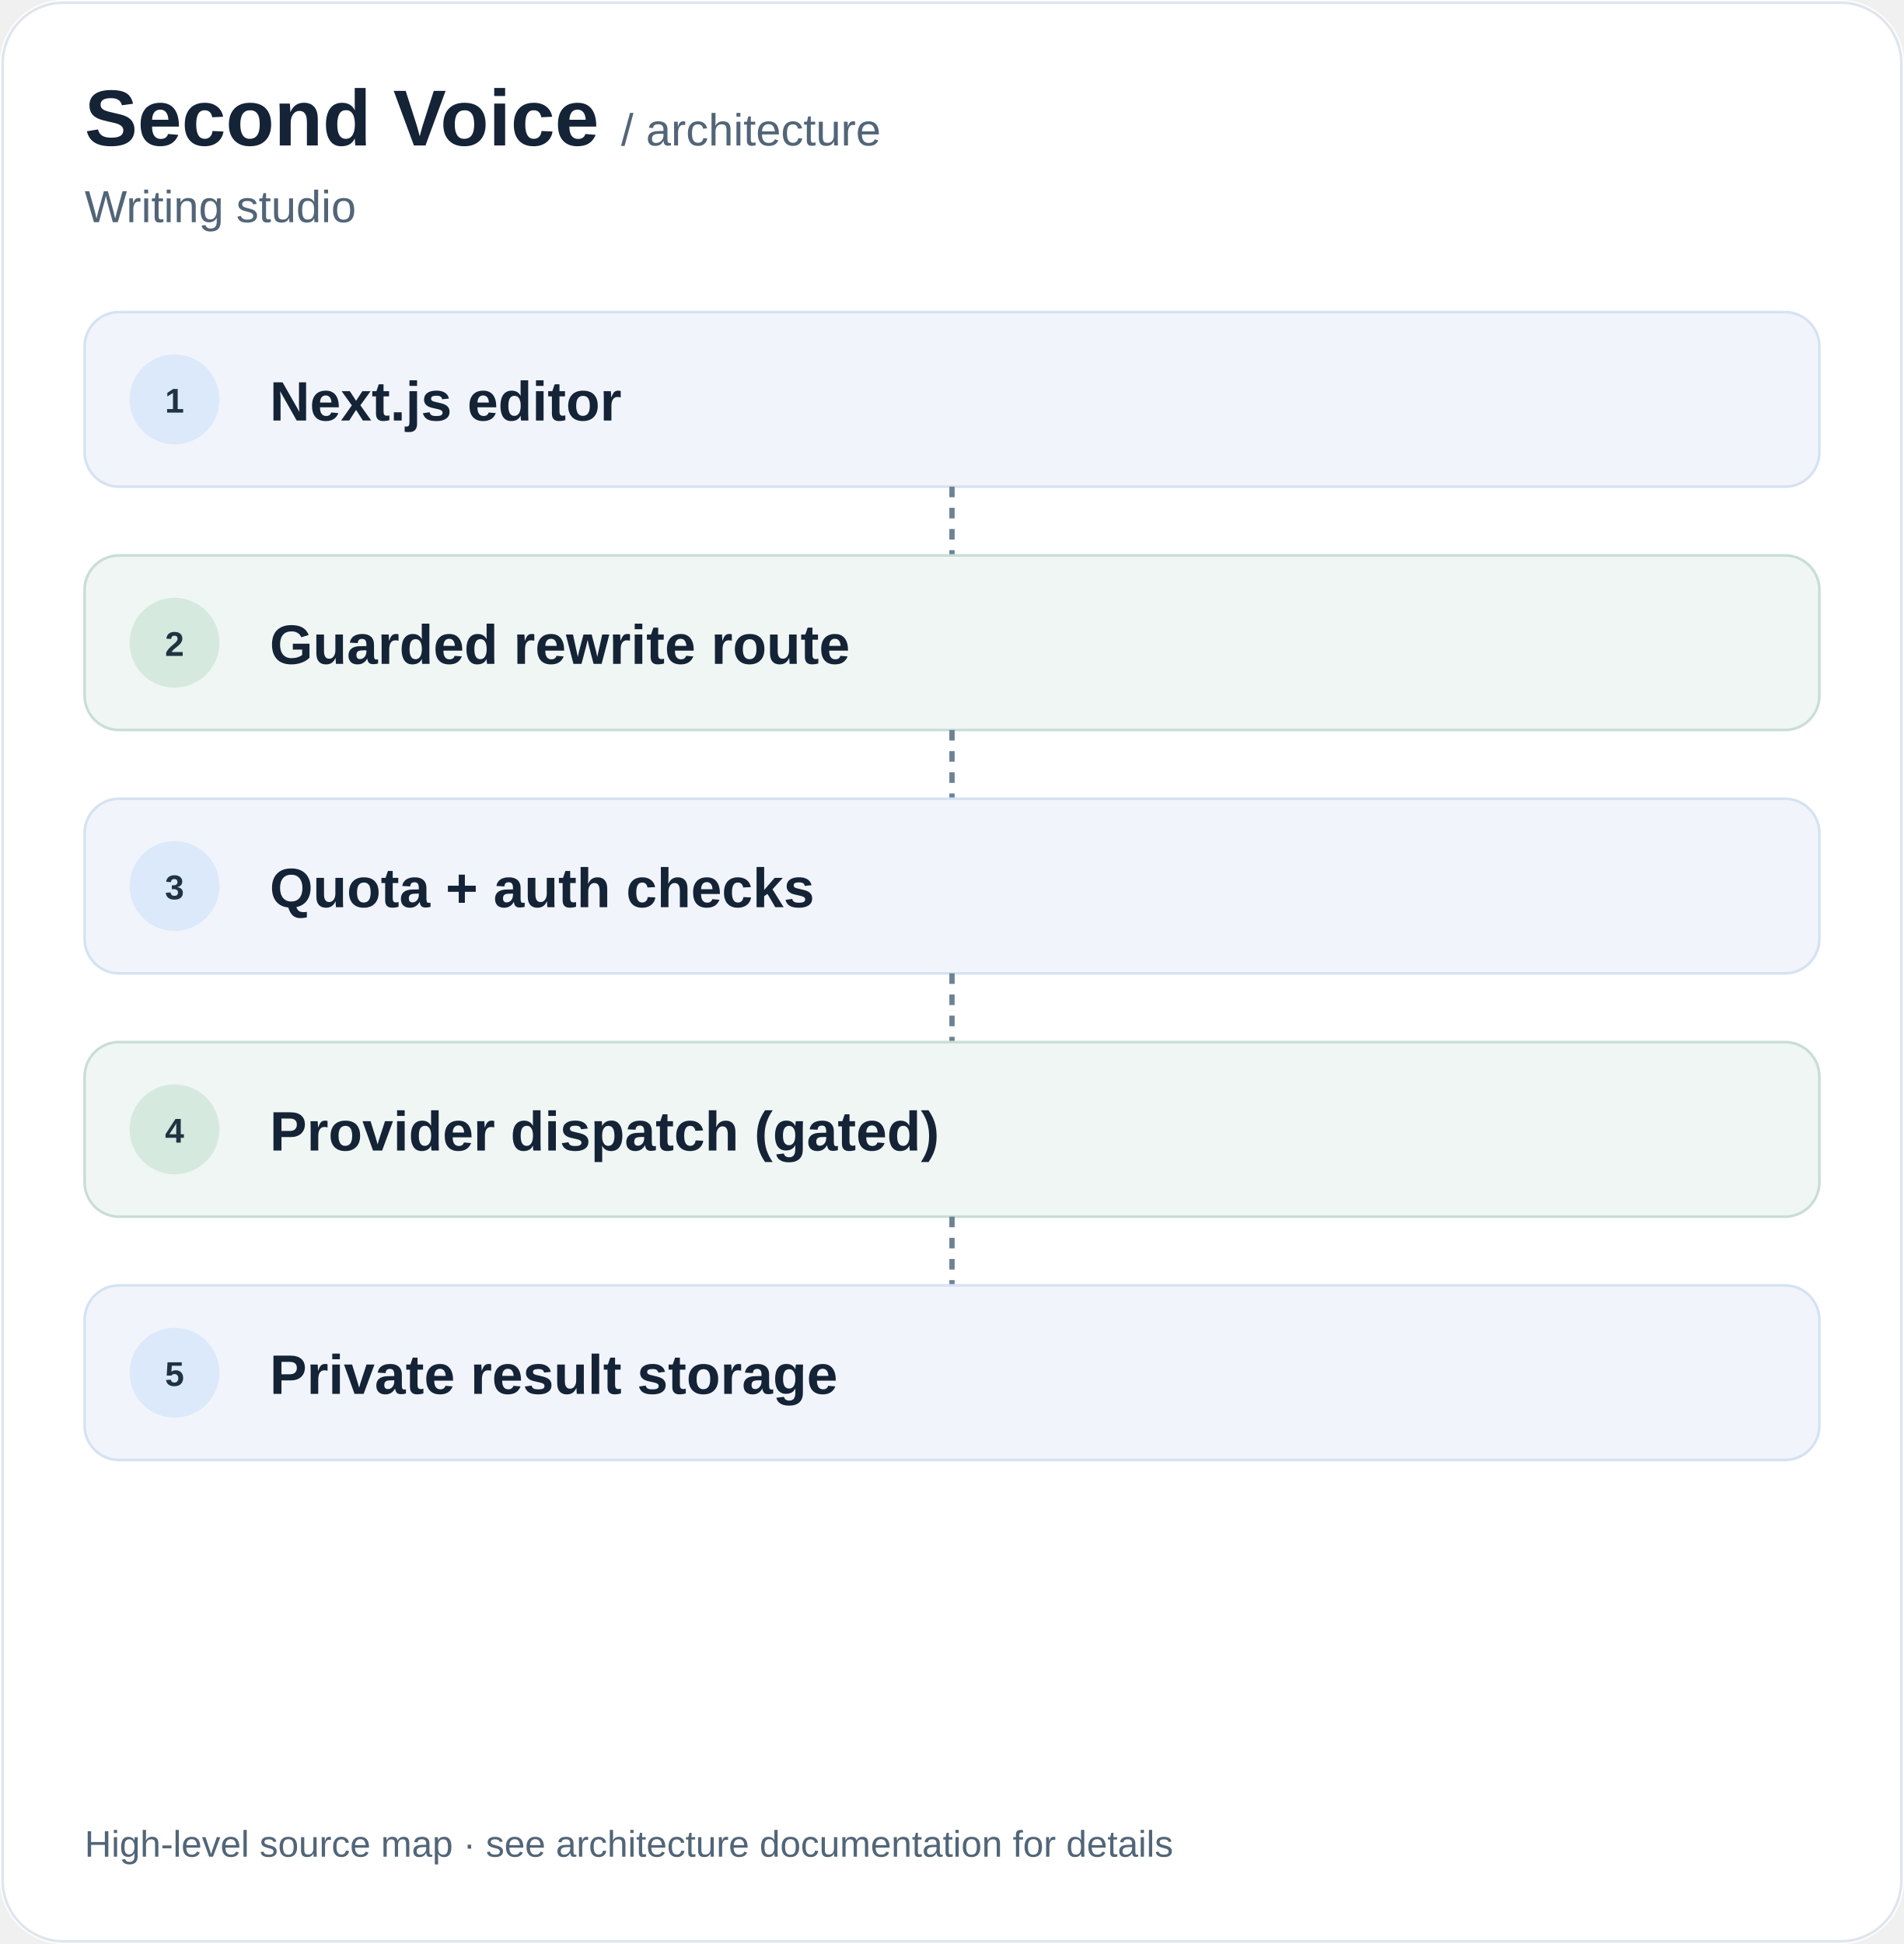
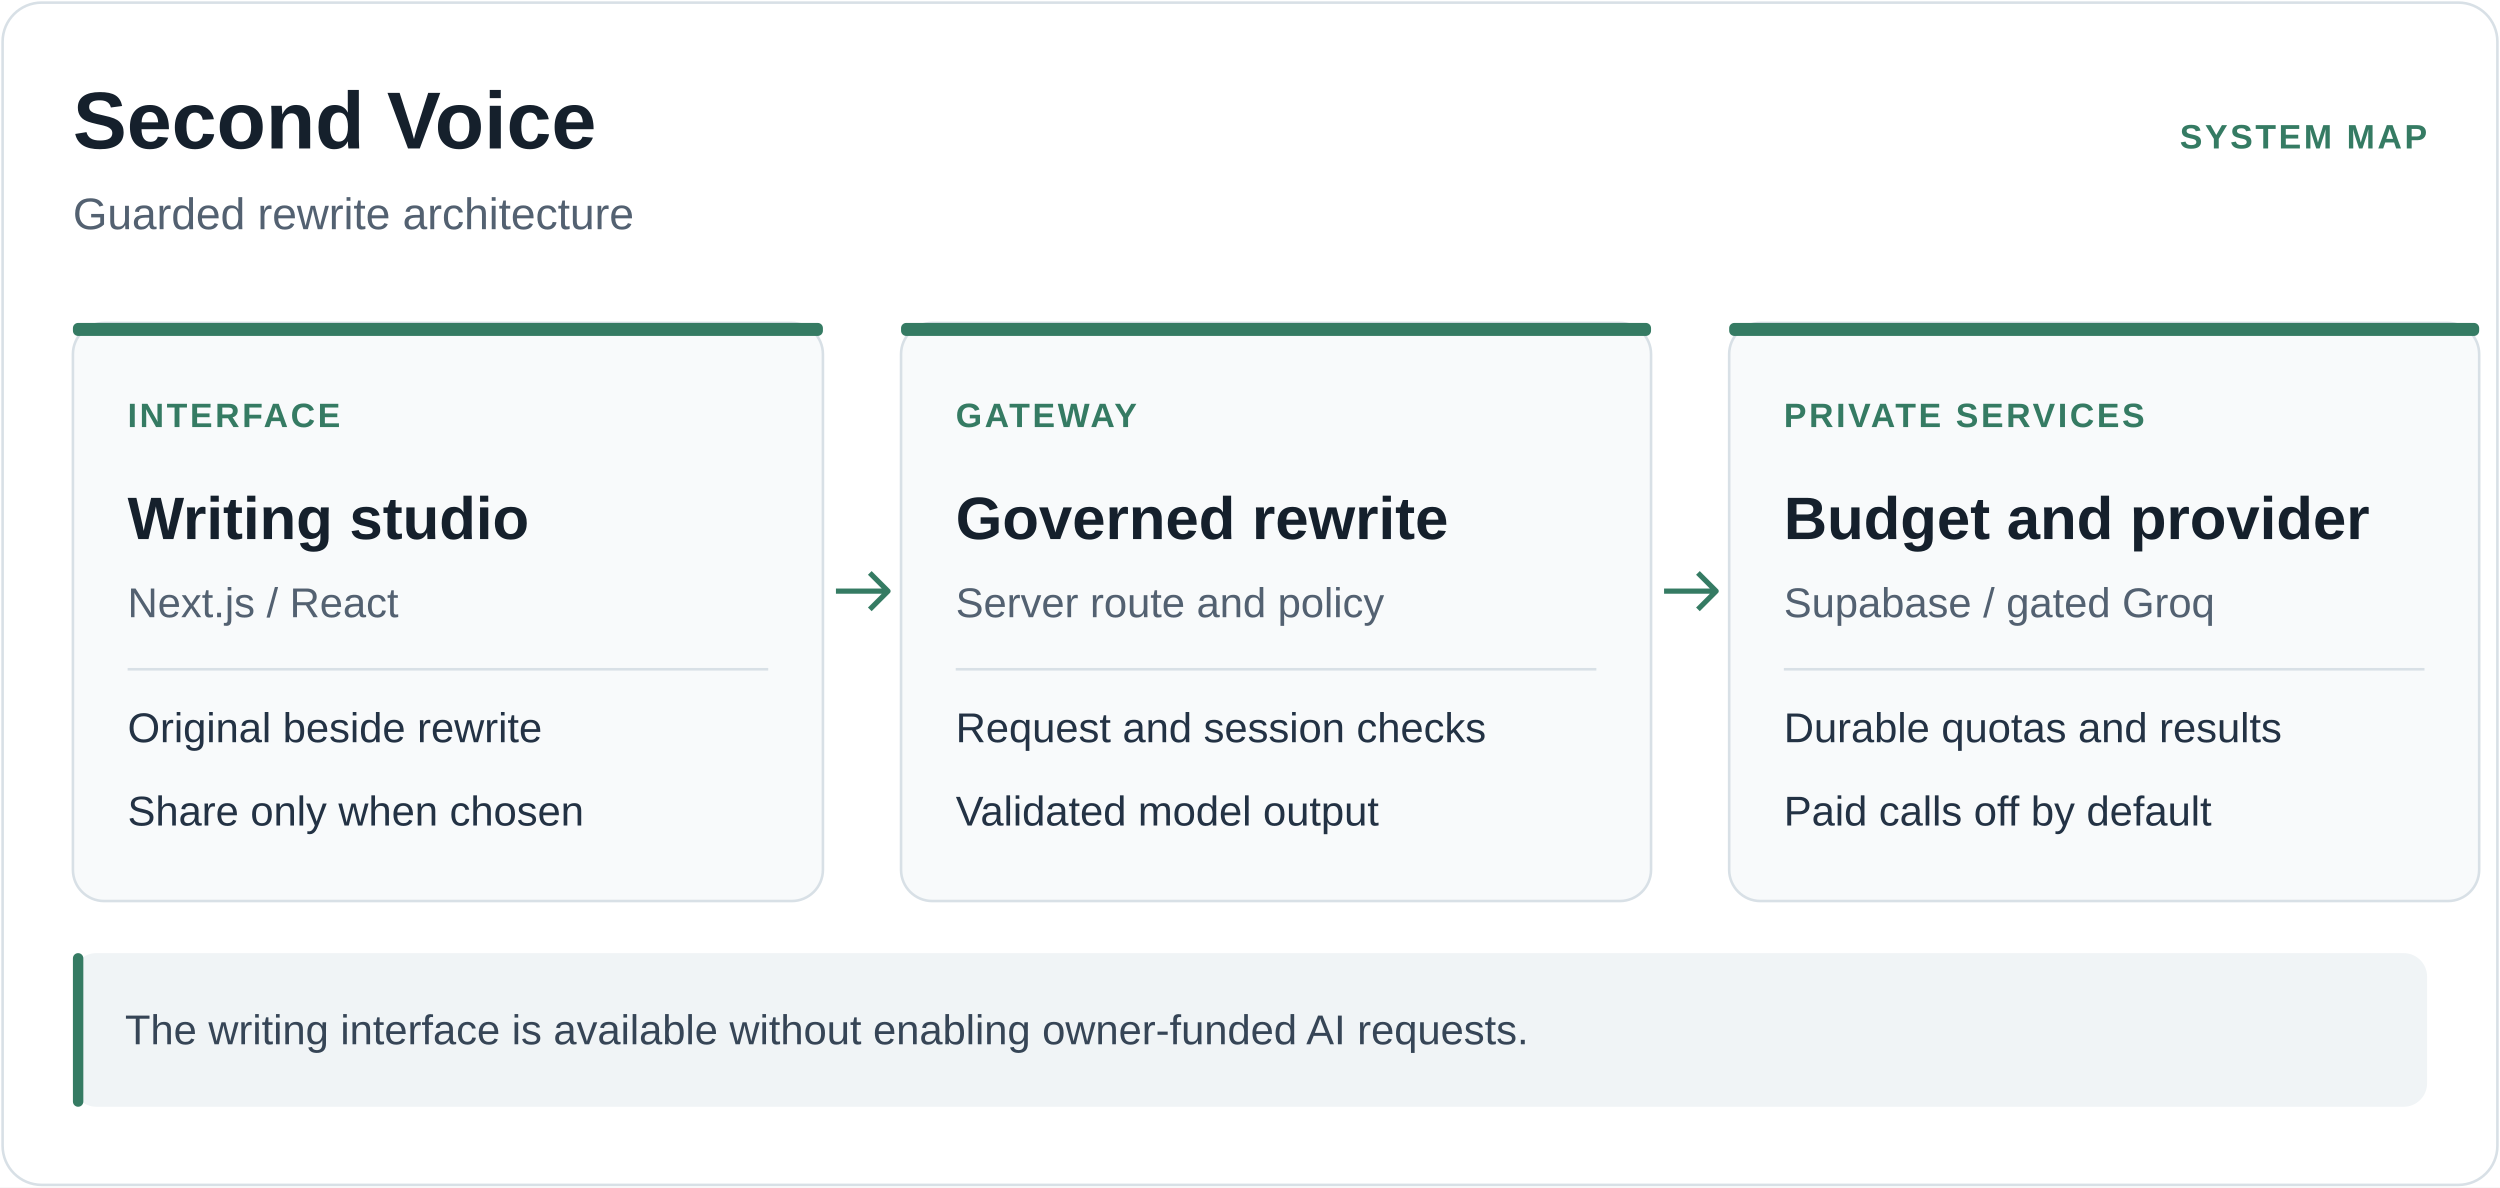
- <svg xmlns="http://www.w3.org/2000/svg" width="720" height="735" viewBox="0 0 720 735" role="img" aria-labelledby="title desc">
-   <rect width="720" height="735" rx="24" fill="#FFFFFF" />
-   <rect x="1" y="1" width="718" height="733" rx="23" fill="none" stroke="#DFE5EC" />
-   <text x="32" y="55" font-size="30" font-weight="700" fill="#152337" font-family="Arial,Helvetica,sans-serif">Second Voice <tspan font-size="17" font-weight="400" fill="#526578">/ architecture</tspan>
-   </text>
-   <text x="32" y="84" font-size="17" fill="#526578" font-family="Arial,Helvetica,sans-serif">Writing studio</text>
+ <svg xmlns="http://www.w3.org/2000/svg" width="960" height="456" viewBox="0 0 960 456" role="img" aria-labelledby="title desc">
+   <rect width="960" height="456" fill="#fff" />
+   <rect x="1" y="1" width="958" height="454" rx="15" fill="none" stroke="#D8E0E6" />
  <g font-family="Arial,Helvetica,sans-serif">
-     <rect x="32" y="118" width="656" height="66" rx="13" fill="#F1F5FB" stroke="#D6E2F2" />
-     <circle cx="66" cy="151" r="17" fill="#DCE9FA" />
-     <text x="66" y="156" text-anchor="middle" font-size="13" font-weight="700" fill="#1F3342">1</text>
-     <text x="102" y="159" font-size="21" font-weight="600" fill="#152337">Next.js editor</text>
-     <path d="M360 184v26" stroke="#6D8294" stroke-width="2" stroke-dasharray="4 4" />
-     <rect x="32" y="210" width="656" height="66" rx="13" fill="#F0F6F4" stroke="#C9DDD5" />
-     <circle cx="66" cy="243" r="17" fill="#D6E9DF" />
-     <text x="66" y="248" text-anchor="middle" font-size="13" font-weight="700" fill="#1F3342">2</text>
-     <text x="102" y="251" font-size="21" font-weight="600" fill="#152337">Guarded rewrite route</text>
-     <path d="M360 276v26" stroke="#6D8294" stroke-width="2" stroke-dasharray="4 4" />
-     <rect x="32" y="302" width="656" height="66" rx="13" fill="#F1F5FB" stroke="#D6E2F2" />
-     <circle cx="66" cy="335" r="17" fill="#DCE9FA" />
-     <text x="66" y="340" text-anchor="middle" font-size="13" font-weight="700" fill="#1F3342">3</text>
-     <text x="102" y="343" font-size="21" font-weight="600" fill="#152337">Quota + auth checks</text>
-     <path d="M360 368v26" stroke="#6D8294" stroke-width="2" stroke-dasharray="4 4" />
-     <rect x="32" y="394" width="656" height="66" rx="13" fill="#F0F6F4" stroke="#C9DDD5" />
-     <circle cx="66" cy="427" r="17" fill="#D6E9DF" />
-     <text x="66" y="432" text-anchor="middle" font-size="13" font-weight="700" fill="#1F3342">4</text>
-     <text x="102" y="435" font-size="21" font-weight="600" fill="#152337">Provider dispatch (gated)</text>
-     <path d="M360 460v26" stroke="#6D8294" stroke-width="2" stroke-dasharray="4 4" />
-     <rect x="32" y="486" width="656" height="66" rx="13" fill="#F1F5FB" stroke="#D6E2F2" />
-     <circle cx="66" cy="519" r="17" fill="#DCE9FA" />
-     <text x="66" y="524" text-anchor="middle" font-size="13" font-weight="700" fill="#1F3342">5</text>
-     <text x="102" y="527" font-size="21" font-weight="600" fill="#152337">Private result storage</text>
+     <text x="28" y="57" font-size="31" font-weight="700" fill="#15202C">Second Voice</text>
+     <text x="28" y="88" font-size="17" fill="#536171">Guarded rewrite architecture</text>
+     <text x="932" y="57" text-anchor="end" font-size="13" font-weight="700" letter-spacing="1" fill="#357B63">SYSTEM MAP</text>
+     <rect x="28" y="124" width="288" height="222" rx="12" fill="#F8FAFB" stroke="#D8E0E6" />
+     <rect x="28" y="124" width="288" height="5" rx="2" fill="#357B63" />
+     <text x="49" y="164" fill="#357B63" font-size="13" font-weight="700" letter-spacing="1">INTERFACE</text>
+     <text x="49" y="207" fill="#15202C" font-size="23" font-weight="700">Writing studio</text>
+     <text x="49" y="237" fill="#536171" font-size="16">Next.js / React</text>
+     <path d="M49 257h246" stroke="#D8E0E6" />
+     <text x="49" y="285" font-size="16" fill="#233244">Original beside rewrite</text>
+     <text x="49" y="317" font-size="16" fill="#233244">Share only when chosen</text>
+     <rect x="346" y="124" width="288" height="222" rx="12" fill="#F8FAFB" stroke="#D8E0E6" />
+     <rect x="346" y="124" width="288" height="5" rx="2" fill="#357B63" />
+     <text x="367" y="164" fill="#357B63" font-size="13" font-weight="700" letter-spacing="1">GATEWAY</text>
+     <text x="367" y="207" fill="#15202C" font-size="23" font-weight="700">Governed rewrite</text>
+     <text x="367" y="237" fill="#536171" font-size="16">Server route and policy</text>
+     <path d="M367 257h246" stroke="#D8E0E6" />
+     <text x="367" y="285" font-size="16" fill="#233244">Request and session checks</text>
+     <text x="367" y="317" font-size="16" fill="#233244">Validated model output</text>
+     <rect x="664" y="124" width="288" height="222" rx="12" fill="#F8FAFB" stroke="#D8E0E6" />
+     <rect x="664" y="124" width="288" height="5" rx="2" fill="#357B63" />
+     <text x="685" y="164" fill="#357B63" font-size="13" font-weight="700" letter-spacing="1">PRIVATE SERVICES</text>
+     <text x="685" y="207" fill="#15202C" font-size="23" font-weight="700">Budget and provider</text>
+     <text x="685" y="237" fill="#536171" font-size="16">Supabase / gated Groq</text>
+     <path d="M685 257h246" stroke="#D8E0E6" />
+     <text x="685" y="285" font-size="16" fill="#233244">Durable quotas and results</text>
+     <text x="685" y="317" font-size="16" fill="#233244">Paid calls off by default</text>
+     <path d="M321 227h20m-7-7 7 7-7 7" fill="none" stroke="#357B63" stroke-width="2" stroke-linejoin="round" />
+     <path d="M639 227h20m-7-7 7 7-7 7" fill="none" stroke="#357B63" stroke-width="2" stroke-linejoin="round" />
+     <rect x="28" y="366" width="904" height="59" rx="9" fill="#F0F4F6" />
+     <rect x="28" y="366" width="4" height="59" rx="2" fill="#357B63" />
+     <text x="48" y="401" font-size="16" fill="#364556">The writing interface is available without enabling owner-funded AI requests.</text>
  </g>
-   <text x="32" y="702" font-size="14" fill="#526578" font-family="Arial,Helvetica,sans-serif">High-level source map · see architecture documentation for details</text>
</svg>
